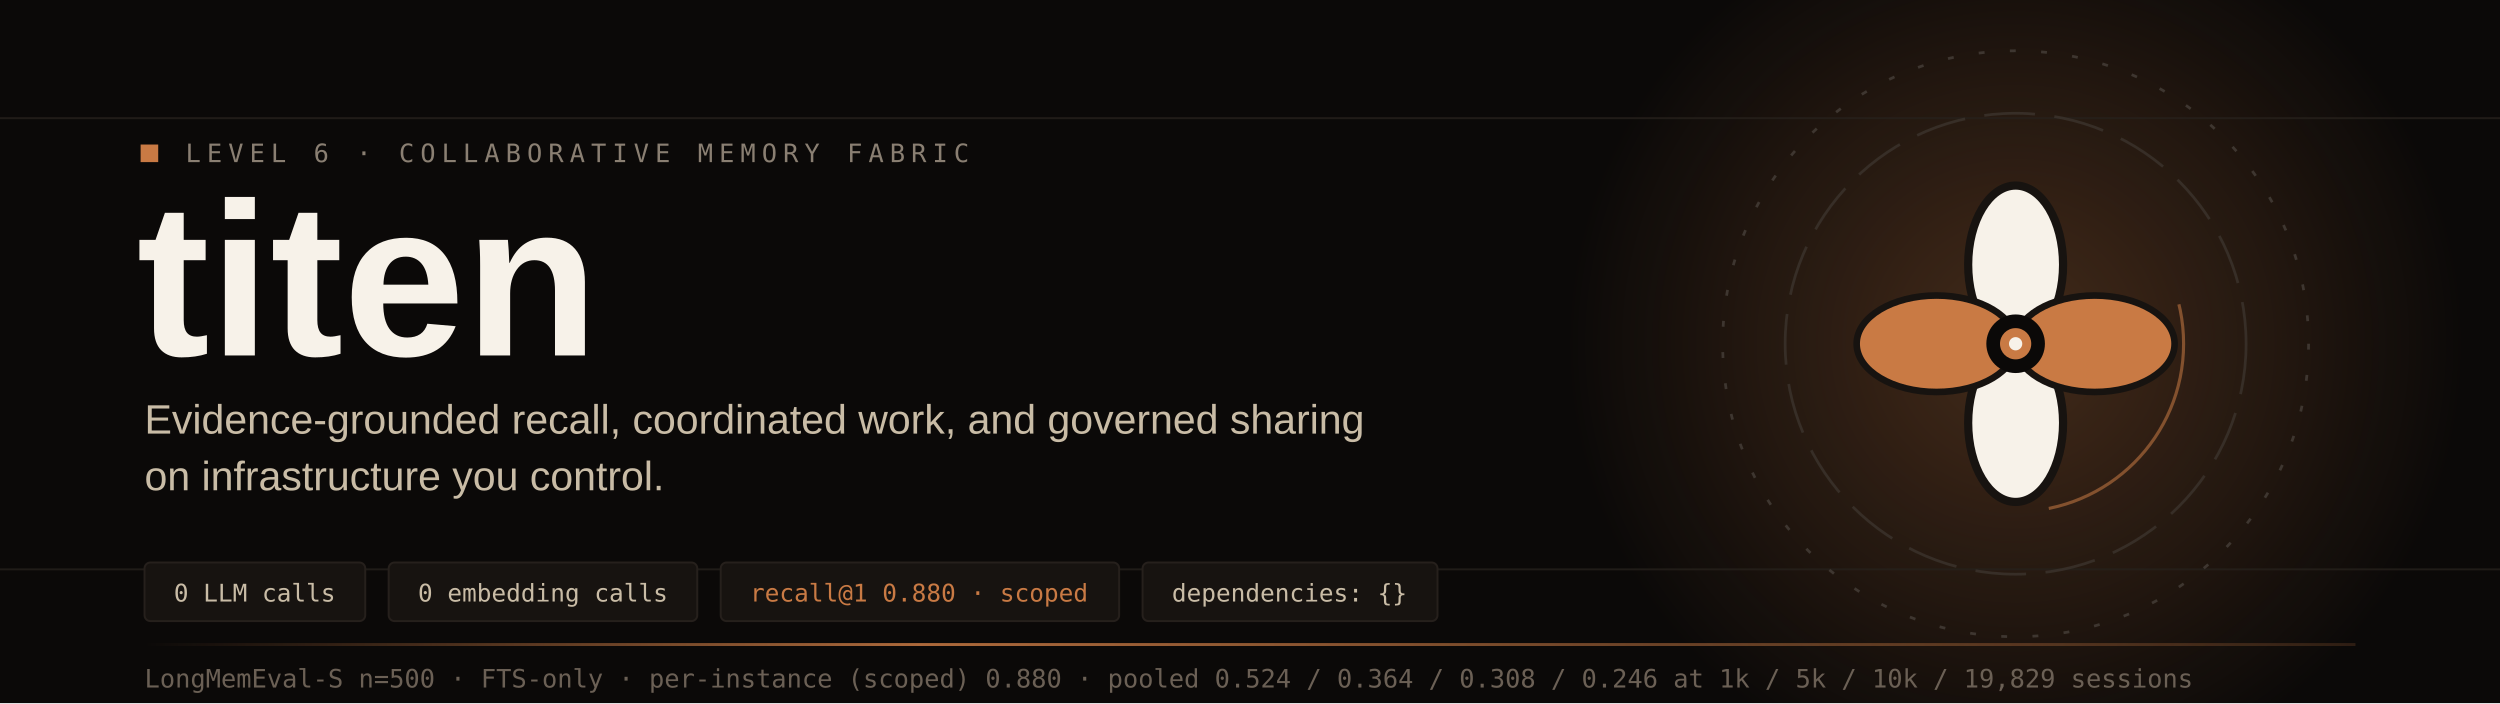
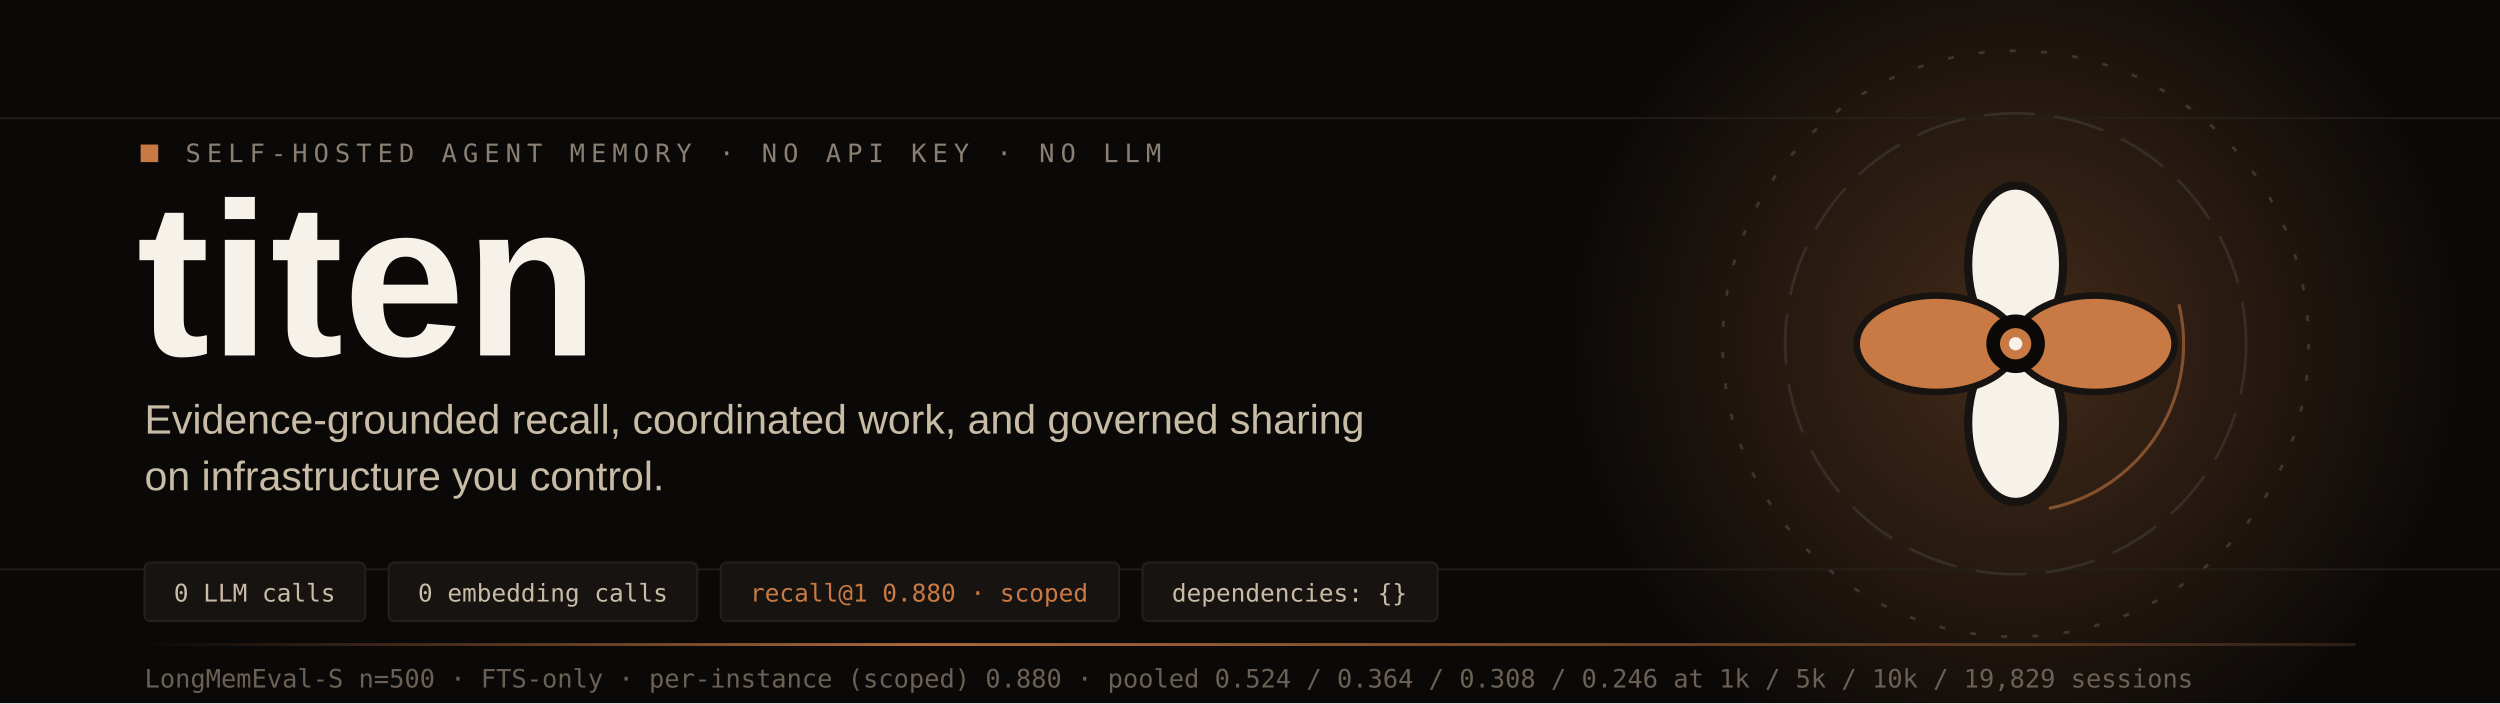
<svg xmlns="http://www.w3.org/2000/svg" viewBox="0 0 1280 360" width="1280" height="360" role="img" aria-labelledby="htitle hdesc">
  <style>
    .f  { font-family: Arial, Helvetica, sans-serif; }
    .m  { font-family: ui-monospace, SFMono-Regular, Menlo, Consolas, "DejaVu Sans Mono", monospace; }
    .wm { font-family: Arial, Helvetica, sans-serif; font-weight: 700; }

    @media (prefers-reduced-motion: no-preference) {
      .rise    { animation: rise .62s cubic-bezier(.2,.7,.3,1) both; }
      .d1 { animation-delay: .05s } .d2 { animation-delay: .14s }
      .d3 { animation-delay: .26s } .d4 { animation-delay: .38s }
      .d5 { animation-delay: .50s } .d6 { animation-delay: .62s }
      .breathe { animation: breathe 4.6s ease-in-out infinite; transform-box: fill-box; transform-origin: center; }
      .trace   { stroke-dasharray: 1132; animation: trace 1.6s ease-out .5s both; }
      .spin    { animation: spin 44s linear infinite; transform-box: fill-box; transform-origin: center; }
    }
    @keyframes rise    { from { opacity: 0; transform: translateY(9px) } to { opacity: 1; transform: none } }
    @keyframes breathe { 0%,100% { opacity: 1; transform: scale(1) } 50% { opacity: .72; transform: scale(1.22) } }
    @keyframes trace   { from { stroke-dashoffset: 1132 } to { stroke-dashoffset: 0 } }
    @keyframes spin    { to { transform: rotate(360deg) } }
  </style>
  <defs>
    <radialGradient id="hglow" cx="50%" cy="50%" r="50%">
      <stop offset="0" stop-color="#C97A44" stop-opacity=".30" />
      <stop offset="1" stop-color="#C97A44" stop-opacity="0" />
    </radialGradient>
    <linearGradient id="hfade" gradientUnits="userSpaceOnUse" x1="74" y1="0" x2="1206" y2="0">
      <stop offset="0" stop-color="#C97A44" stop-opacity="0" />
      <stop offset=".35" stop-color="#C97A44" stop-opacity=".85" />
      <stop offset="1" stop-color="#C97A44" stop-opacity=".18" />
    </linearGradient>
    <g id="petals">
      <ellipse cx="0" cy="-25" rx="15" ry="25" />
      <ellipse cx="0" cy="25" rx="15" ry="25" />
      <ellipse cx="-25" cy="0" rx="25" ry="15" />
      <ellipse cx="25" cy="0" rx="25" ry="15" />
    </g>
  </defs>
  <rect width="1280" height="360" fill="#0B0908" />
  <circle cx="1032" cy="176" r="230" fill="url(#hglow)" />
  <g stroke="#26201C" stroke-width="1" fill="none" opacity=".8">
    <path d="M0 291.5H1280" />
    <path d="M0 60.5H1280" />
  </g>
  <g transform="translate(1032 176)" fill="none">
    <g stroke="#3E3630" stroke-width="1.4">
      <circle r="150" stroke-dasharray="3 13" class="spin" />
      <circle r="118" stroke-dasharray="26 10" opacity=".7" />
    </g>
    <g stroke="#C97A44" stroke-width="1.6" opacity=".55">
      <circle r="86" stroke-dasharray="118 402" class="spin" />
    </g>
    <g stroke="#171310" stroke-width="2.6">
      <use href="#petals" fill="#F7F2E9" transform="scale(1.62)" />
    </g>
    <g stroke="#171310" stroke-width="2.6">
      <ellipse cx="-40.5" cy="0" rx="40.5" ry="24.3" fill="#C97A44" />
      <ellipse cx="40.5" cy="0" rx="40.5" ry="24.3" fill="#C97A44" />
    </g>
    <circle r="15" fill="#0B0908" />
    <circle r="8" fill="#C97A44" class="breathe" />
    <circle r="3.4" fill="#F7F2E9" />
  </g>
  <g class="rise d1">
    <rect x="72" y="74" width="9" height="9" fill="#C97A44" />
-     <text class="m" x="95" y="83" font-size="13" letter-spacing="3.1" fill="#8A7F72">LEVEL 6 · COLLABORATIVE MEMORY FABRIC</text>
+     <text class="m" x="95" y="83" font-size="13" letter-spacing="3.1" fill="#8A7F72">SELF-HOSTED AGENT MEMORY · NO API KEY · NO LLM</text>
  </g>
  <text class="wm rise d2" x="70" y="182" font-size="112" fill="#F7F2E9">titen</text>
  <text class="f rise d3" x="74" y="222" font-size="21" fill="#C9BCA6">Evidence-grounded recall, coordinated work, and governed sharing</text>
  <text class="f rise d3" x="74" y="251" font-size="21" fill="#C9BCA6">on infrastructure you control.</text>
  <g transform="translate(74 288)">
    <g class="m rise d5" font-size="12.5" fill="#C9BCA6">
      <rect x="0" y="0" width="113" height="30" rx="3" fill="#171310" stroke="#26201C" />
      <text x="15" y="20">0 LLM calls</text>
      <rect x="125" y="0" width="158" height="30" rx="3" fill="#171310" stroke="#26201C" />
      <text x="140" y="20">0 embedding calls</text>
      <rect x="295" y="0" width="204" height="30" rx="3" fill="#171310" stroke="#26201C" />
      <text x="310" y="20" fill="#C97A44">recall@1 0.880 · scoped</text>
      <rect x="511" y="0" width="151" height="30" rx="3" fill="#171310" stroke="#26201C" />
      <text x="526" y="20">dependencies: {}</text>
    </g>
  </g>
  <path class="trace" d="M74 330H1206" stroke="url(#hfade)" stroke-width="1.5" fill="none" />
  <text class="m rise d6" x="74" y="352" font-size="13" fill="#6B6055">LongMemEval-S n=500 · FTS-only · per-instance (scoped) 0.880 · pooled 0.524 / 0.364 / 0.308 / 0.246 at 1k / 5k / 10k / 19,829 sessions</text>
</svg>
